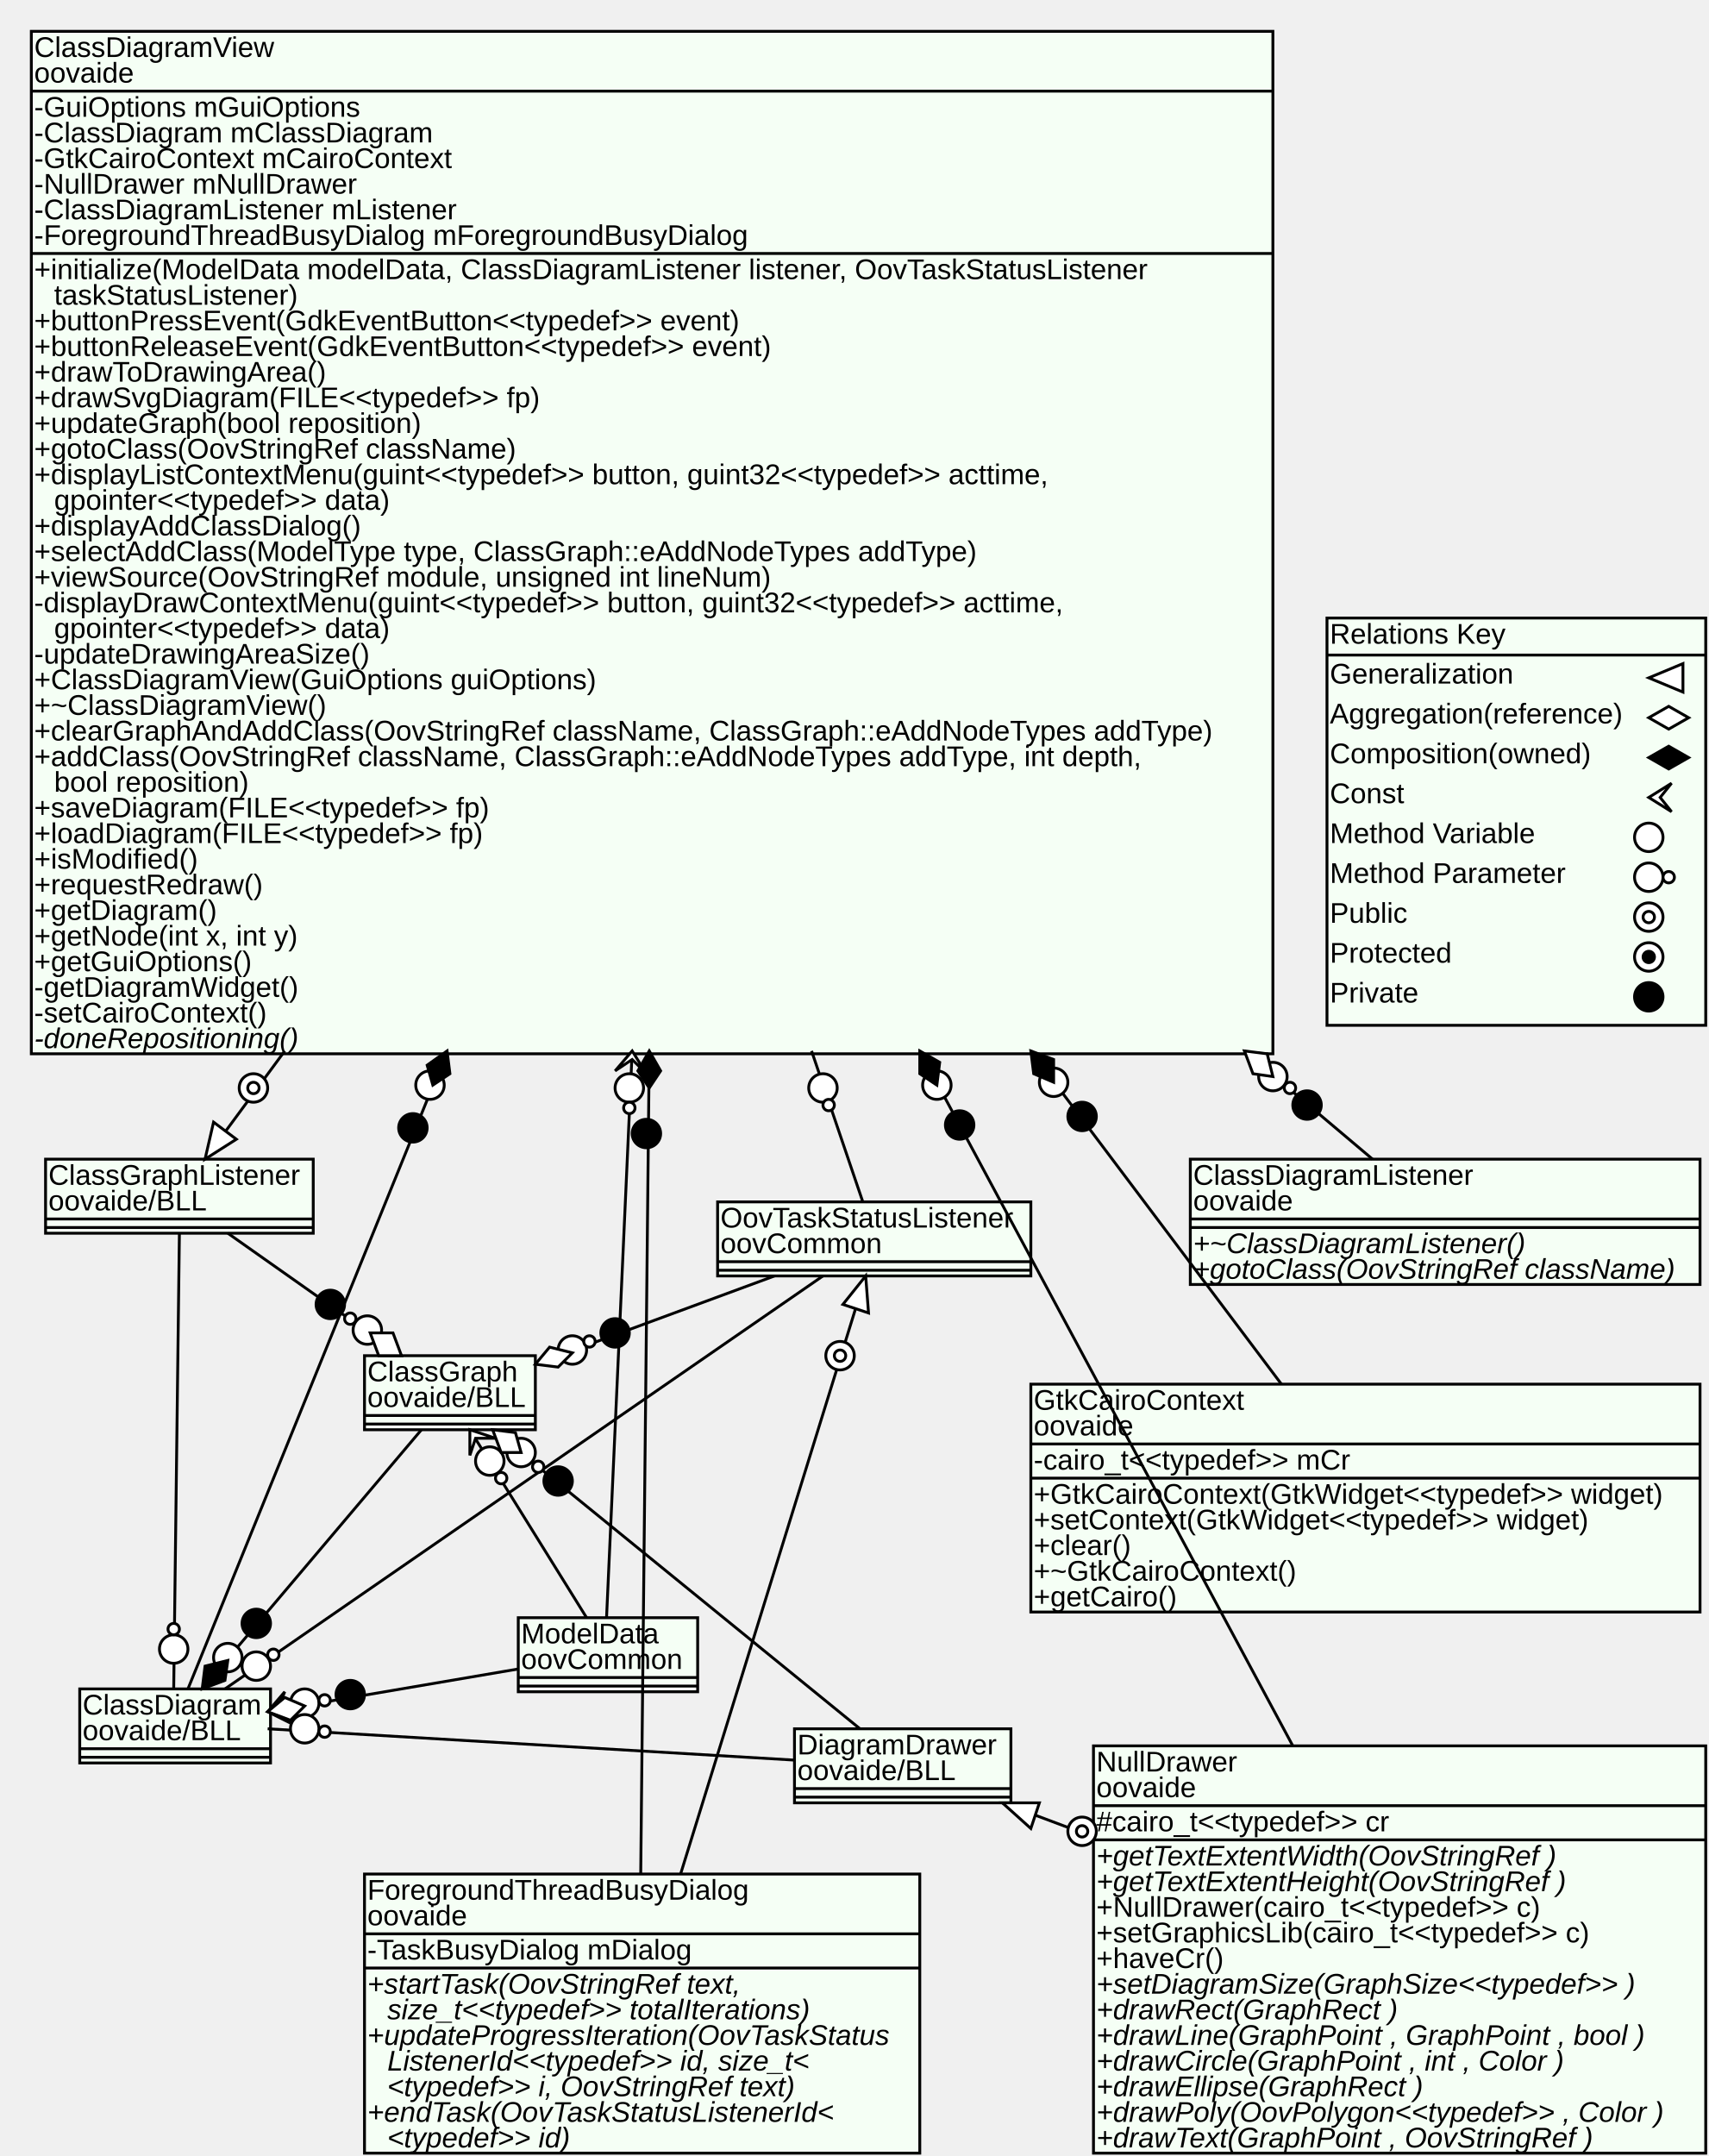
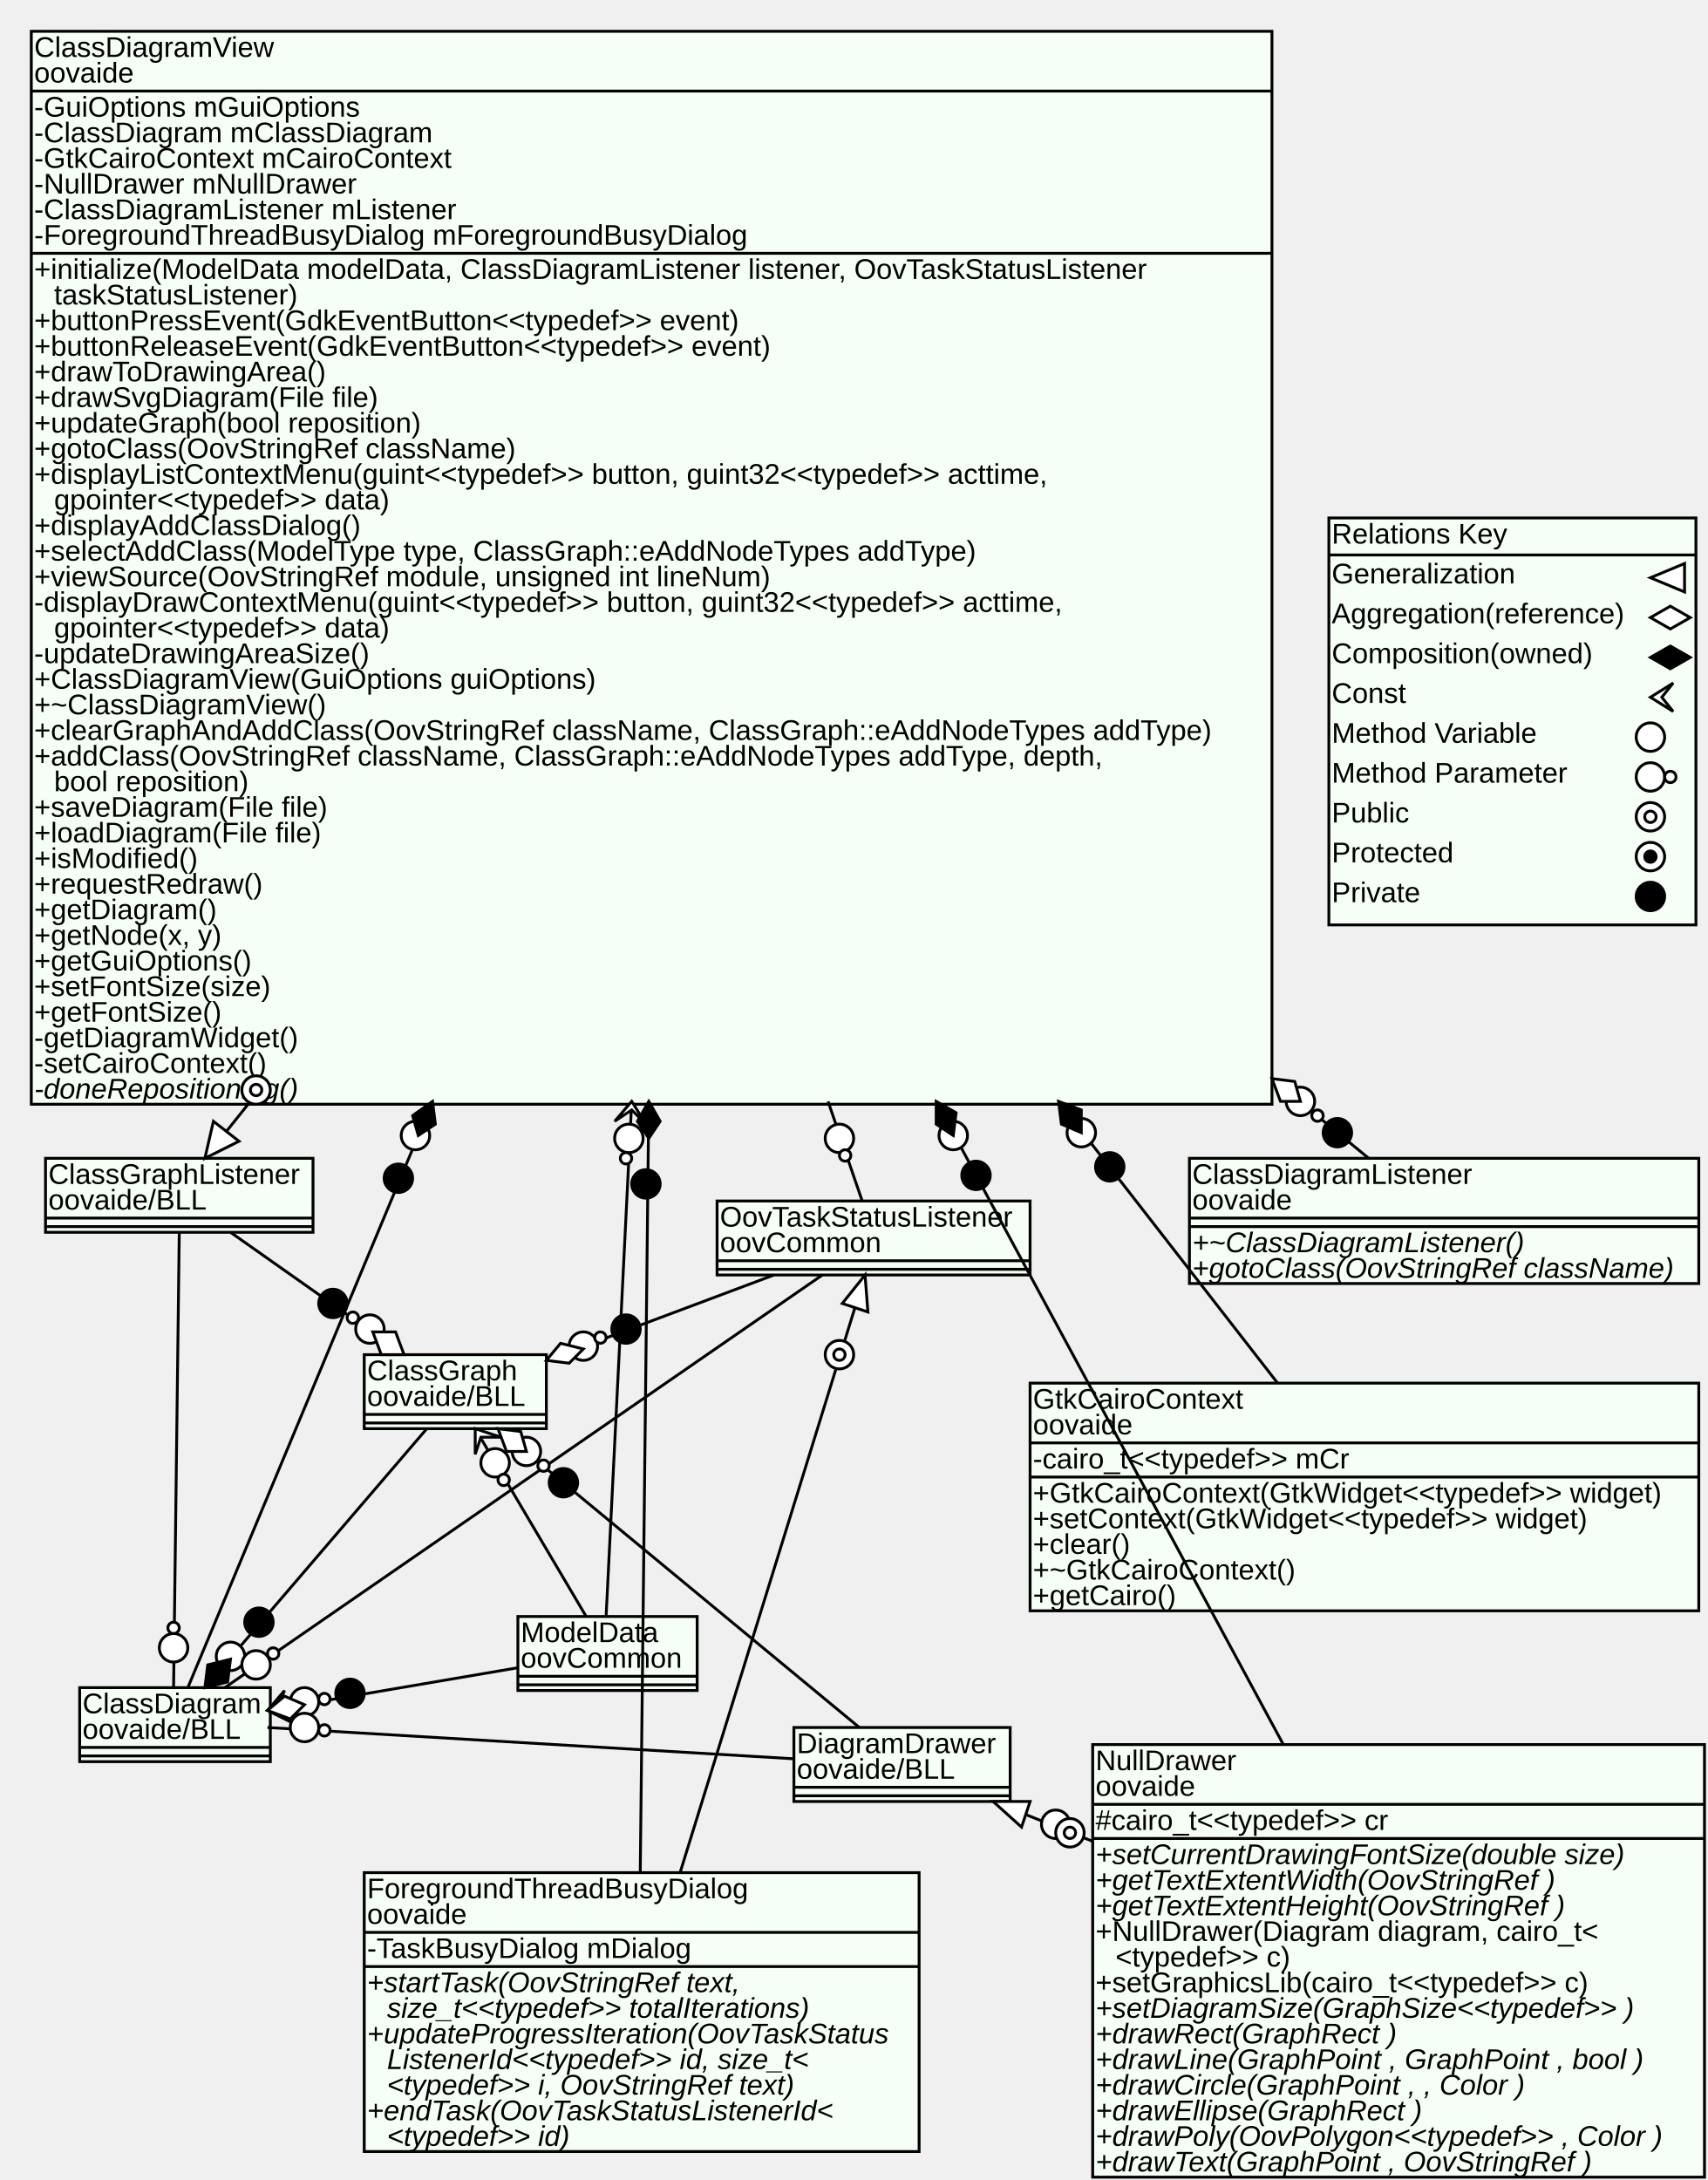
- <svg xmlns="http://www.w3.org/2000/svg" version="1.1" font-family="Arial, Helvetica, sans-serif" font-size="10" width="600" height="757">
-   <g fill="#f5fff5" stroke="#000000" style="stroke-width:1">
-     <rect x="466" y="217" width="133" height="143" />
-     <line x1="466" y1="230" x2="599" y2="230" />
-     <polygon points="579,238 591,243 591,233 579,238 " style="fill:#ffffff" />
-     <polygon points="579,252 586,256 593,252 586,248 579,252 " style="fill:#ffffff" />
-     <polygon points="579,266 586,270 593,266 586,262 579,266 " style="fill:#000000" />
-     <polygon points="579,280 587,285 583,280 587,275 579,280 " style="fill:#ffffff" />
-     <circle cx="579" cy="294" r="5" style="fill:#ffffff" />
-     <circle cx="579" cy="308" r="5" style="fill:#ffffff" />
-     <circle cx="586" cy="308" r="2" style="fill:#ffffff" />
-     <circle cx="579" cy="322" r="5" style="fill:#ffffff" />
-     <circle cx="579" cy="322" r="2" style="fill:#ffffff" />
-     <circle cx="579" cy="336" r="5" style="fill:#ffffff" />
-     <circle cx="579" cy="336" r="2" style="fill:#000000" />
-     <circle cx="579" cy="350" r="5" style="fill:#000000" />
-     <circle cx="579" cy="350" r="2" style="fill:#000000" />
-   </g>
-   <g stroke="none">
-     <text x="467" y="226">Relations Key</text>
-     <text x="467" y="240">Generalization</text>
-     <text x="467" y="254">Aggregation(reference)</text>
-     <text x="467" y="268">Composition(owned)</text>
-     <text x="467" y="282">Const</text>
-     <text x="467" y="296">Method Variable</text>
-     <text x="467" y="310">Method Parameter</text>
-     <text x="467" y="324">Public</text>
-     <text x="467" y="338">Protected</text>
-     <text x="467" y="352">Private</text>
-   </g>
-   <g fill="#f5fff5" stroke="#000000" style="stroke-width:1">
-     <rect x="11" y="11" width="436" height="359" />
+ <svg xmlns="http://www.w3.org/2000/svg" version="1.1" font-family="Arial, Helvetica, sans-serif" font-size="10.00" width="600" height="766" viewbox="0 0 600 766">
+   <g fill="#f5fff5" stroke="#000000" style="stroke-width:1">
+     <rect x="467" y="182" width="129" height="143" />
+     <line x1="467" y1="195" x2="596" y2="195" />
+     <polygon points="580,203 592,208 592,198 580,203 " style="fill:#ffffff" />
+     <polygon points="580,217 587,221 594,217 587,213 580,217 " style="fill:#ffffff" />
+     <polygon points="580,231 587,235 594,231 587,227 580,231 " style="fill:#000000" />
+     <polygon points="580,245 588,250 584,245 588,240 580,245 " style="fill:#ffffff" />
+     <circle cx="580" cy="259" r="5" style="fill:#ffffff" />
+     <circle cx="580" cy="273" r="5" style="fill:#ffffff" />
+     <circle cx="587" cy="273" r="2" style="fill:#ffffff" />
+     <circle cx="580" cy="287" r="5" style="fill:#ffffff" />
+     <circle cx="580" cy="287" r="2" style="fill:#ffffff" />
+     <circle cx="580" cy="301" r="5" style="fill:#ffffff" />
+     <circle cx="580" cy="301" r="2" style="fill:#000000" />
+     <circle cx="580" cy="315" r="5" style="fill:#000000" />
+     <circle cx="580" cy="315" r="2" style="fill:#000000" />
+   </g>
+   <g stroke="none">
+     <text x="468" y="191">Relations Key</text>
+     <text x="468" y="205">Generalization</text>
+     <text x="468" y="219">Aggregation(reference)</text>
+     <text x="468" y="233">Composition(owned)</text>
+     <text x="468" y="247">Const</text>
+     <text x="468" y="261">Method Variable</text>
+     <text x="468" y="275">Method Parameter</text>
+     <text x="468" y="289">Public</text>
+     <text x="468" y="303">Protected</text>
+     <text x="468" y="317">Private</text>
+   </g>
+   <g fill="#f5fff5" stroke="#000000" style="stroke-width:1">
+     <rect x="11" y="11" width="436" height="377" />
    <line x1="11" y1="32" x2="447" y2="32" />
    <line x1="11" y1="89" x2="447" y2="89" />
  </g>
  <g stroke="none">
    <text x="12" y="20">ClassDiagramView</text>
    <text x="12" y="29">oovaide</text>
    <text x="12" y="41">-GuiOptions mGuiOptions</text>
    <text x="12" y="50">-ClassDiagram mClassDiagram</text>
    <text x="12" y="59">-GtkCairoContext mCairoContext</text>
    <text x="12" y="68">-NullDrawer mNullDrawer</text>
    <text x="12" y="77">-ClassDiagramListener mListener</text>
    <text x="12" y="86">-ForegroundThreadBusyDialog mForegroundBusyDialog</text>
    <text x="12" y="98">+initialize(ModelData modelData, ClassDiagramListener listener, OovTaskStatusListener</text>
    <text x="19" y="107"> taskStatusListener)</text>
    <text x="12" y="116">+buttonPressEvent(GdkEventButton&lt;&lt;typedef&gt;&gt; event)</text>
    <text x="12" y="125">+buttonReleaseEvent(GdkEventButton&lt;&lt;typedef&gt;&gt; event)</text>
    <text x="12" y="134">+drawToDrawingArea()</text>
-     <text x="12" y="143">+drawSvgDiagram(FILE&lt;&lt;typedef&gt;&gt; fp)</text>
+     <text x="12" y="143">+drawSvgDiagram(File file)</text>
    <text x="12" y="152">+updateGraph(bool reposition)</text>
    <text x="12" y="161">+gotoClass(OovStringRef className)</text>
    <text x="12" y="170">+displayListContextMenu(guint&lt;&lt;typedef&gt;&gt; button, guint32&lt;&lt;typedef&gt;&gt; acttime,</text>
    <text x="19" y="179"> gpointer&lt;&lt;typedef&gt;&gt; data)</text>
    <text x="12" y="188">+displayAddClassDialog()</text>
    <text x="12" y="197">+selectAddClass(ModelType type, ClassGraph::eAddNodeTypes addType)</text>
    <text x="12" y="206">+viewSource(OovStringRef module, unsigned int lineNum)</text>
    <text x="12" y="215">-displayDrawContextMenu(guint&lt;&lt;typedef&gt;&gt; button, guint32&lt;&lt;typedef&gt;&gt; acttime,</text>
    <text x="19" y="224"> gpointer&lt;&lt;typedef&gt;&gt; data)</text>
    <text x="12" y="233">-updateDrawingAreaSize()</text>
    <text x="12" y="242">+ClassDiagramView(GuiOptions guiOptions)</text>
    <text x="12" y="251">+~ClassDiagramView()</text>
    <text x="12" y="260">+clearGraphAndAddClass(OovStringRef className, ClassGraph::eAddNodeTypes addType)</text>
-     <text x="12" y="269">+addClass(OovStringRef className, ClassGraph::eAddNodeTypes addType, int depth,</text>
-     <text x="19" y="278"> bool reposition)</text>
-     <text x="12" y="287">+saveDiagram(FILE&lt;&lt;typedef&gt;&gt; fp)</text>
-     <text x="12" y="296">+loadDiagram(FILE&lt;&lt;typedef&gt;&gt; fp)</text>
+     <text x="12" y="269">+addClass(OovStringRef className, ClassGraph::eAddNodeTypes addType, depth, </text>
+     <text x="19" y="278">bool reposition)</text>
+     <text x="12" y="287">+saveDiagram(File file)</text>
+     <text x="12" y="296">+loadDiagram(File file)</text>
    <text x="12" y="305">+isModified()</text>
    <text x="12" y="314">+requestRedraw()</text>
    <text x="12" y="323">+getDiagram()</text>
-     <text x="12" y="332">+getNode(int x, int y)</text>
+     <text x="12" y="332">+getNode(x, y)</text>
    <text x="12" y="341">+getGuiOptions()</text>
-     <text x="12" y="350">-getDiagramWidget()</text>
-     <text x="12" y="359">-setCairoContext()</text>
-   </g>
-   <g stroke="none" font-style="italic">
-     <text x="12" y="368">-doneRepositioning()</text>
+     <text x="12" y="350">+setFontSize(size)</text>
+     <text x="12" y="359">+getFontSize()</text>
+     <text x="12" y="368">-getDiagramWidget()</text>
+     <text x="12" y="377">-setCairoContext()</text>
+   </g>
+   <g stroke="none" font-style="italic">
+     <text x="12" y="386">-doneRepositioning()</text>
  </g>
  <g fill="#f5fff5" stroke="#000000" style="stroke-width:1">
    <rect x="28" y="593" width="67" height="26" />
    <line x1="28" y1="614" x2="95" y2="614" />
    <line x1="28" y1="617" x2="95" y2="617" />
  </g>
  <g stroke="none">
    <text x="29" y="602">ClassDiagram</text>
    <text x="29" y="611">oovaide/BLL</text>
  </g>
  <g stroke="none" font-style="italic">
</g>
  <g fill="#f5fff5" stroke="#000000" style="stroke-width:1">
    <rect x="362" y="486" width="235" height="80" />
    <line x1="362" y1="507" x2="597" y2="507" />
    <line x1="362" y1="519" x2="597" y2="519" />
  </g>
  <g stroke="none">
    <text x="363" y="495">GtkCairoContext</text>
    <text x="363" y="504">oovaide</text>
    <text x="363" y="516">-cairo_t&lt;&lt;typedef&gt;&gt; mCr</text>
    <text x="363" y="528">+GtkCairoContext(GtkWidget&lt;&lt;typedef&gt;&gt; widget)</text>
    <text x="363" y="537">+setContext(GtkWidget&lt;&lt;typedef&gt;&gt; widget)</text>
    <text x="363" y="546">+clear()</text>
    <text x="363" y="555">+~GtkCairoContext()</text>
    <text x="363" y="564">+getCairo()</text>
  </g>
  <g stroke="none" font-style="italic">
</g>
  <g fill="#f5fff5" stroke="#000000" style="stroke-width:1">
-     <rect x="384" y="613" width="215" height="143" />
+     <rect x="384" y="613" width="215" height="152" />
    <line x1="384" y1="634" x2="599" y2="634" />
    <line x1="384" y1="646" x2="599" y2="646" />
  </g>
  <g stroke="none">
    <text x="385" y="622">NullDrawer</text>
    <text x="385" y="631">oovaide</text>
    <text x="385" y="643">#cairo_t&lt;&lt;typedef&gt;&gt; cr</text>
-     <text x="385" y="673">+NullDrawer(cairo_t&lt;&lt;typedef&gt;&gt; c)</text>
-     <text x="385" y="682">+setGraphicsLib(cairo_t&lt;&lt;typedef&gt;&gt; c)</text>
-     <text x="385" y="691">+haveCr()</text>
-   </g>
-   <g stroke="none" font-style="italic">
-     <text x="385" y="655">+getTextExtentWidth(OovStringRef )</text>
-     <text x="385" y="664">+getTextExtentHeight(OovStringRef )</text>
-     <text x="385" y="700">+setDiagramSize(GraphSize&lt;&lt;typedef&gt;&gt; )</text>
-     <text x="385" y="709">+drawRect(GraphRect )</text>
-     <text x="385" y="718">+drawLine(GraphPoint , GraphPoint , bool )</text>
-     <text x="385" y="727">+drawCircle(GraphPoint , int , Color )</text>
-     <text x="385" y="736">+drawEllipse(GraphRect )</text>
-     <text x="385" y="745">+drawPoly(OovPolygon&lt;&lt;typedef&gt;&gt; , Color )</text>
-     <text x="385" y="754">+drawText(GraphPoint , OovStringRef )</text>
+     <text x="385" y="682">+NullDrawer(Diagram diagram, cairo_t&lt;</text>
+     <text x="392" y="691">&lt;typedef&gt;&gt; c)</text>
+     <text x="385" y="700">+setGraphicsLib(cairo_t&lt;&lt;typedef&gt;&gt; c)</text>
+   </g>
+   <g stroke="none" font-style="italic">
+     <text x="385" y="655">+setCurrentDrawingFontSize(double size)</text>
+     <text x="385" y="664">+getTextExtentWidth(OovStringRef )</text>
+     <text x="385" y="673">+getTextExtentHeight(OovStringRef )</text>
+     <text x="385" y="709">+setDiagramSize(GraphSize&lt;&lt;typedef&gt;&gt; )</text>
+     <text x="385" y="718">+drawRect(GraphRect )</text>
+     <text x="385" y="727">+drawLine(GraphPoint , GraphPoint , bool )</text>
+     <text x="385" y="736">+drawCircle(GraphPoint , , Color )</text>
+     <text x="385" y="745">+drawEllipse(GraphRect )</text>
+     <text x="385" y="754">+drawPoly(OovPolygon&lt;&lt;typedef&gt;&gt; , Color )</text>
+     <text x="385" y="763">+drawText(GraphPoint , OovStringRef )</text>
  </g>
  <g fill="#f5fff5" stroke="#000000" style="stroke-width:1">
    <rect x="418" y="407" width="179" height="44" />
    <line x1="418" y1="428" x2="597" y2="428" />
    <line x1="418" y1="431" x2="597" y2="431" />
  </g>
  <g stroke="none">
    <text x="419" y="416">ClassDiagramListener</text>
    <text x="419" y="425">oovaide</text>
  </g>
  <g stroke="none" font-style="italic">
    <text x="419" y="440">+~ClassDiagramListener()</text>
    <text x="419" y="449">+gotoClass(OovStringRef className)</text>
  </g>
  <g fill="#f5fff5" stroke="#000000" style="stroke-width:1">
    <rect x="128" y="658" width="195" height="98" />
    <line x1="128" y1="679" x2="323" y2="679" />
    <line x1="128" y1="691" x2="323" y2="691" />
  </g>
  <g stroke="none">
    <text x="129" y="667">ForegroundThreadBusyDialog</text>
    <text x="129" y="676">oovaide</text>
    <text x="129" y="688">-TaskBusyDialog mDialog</text>
  </g>
  <g stroke="none" font-style="italic">
    <text x="129" y="700">+startTask(OovStringRef text,</text>
    <text x="136" y="709"> size_t&lt;&lt;typedef&gt;&gt; totalIterations)</text>
    <text x="129" y="718">+updateProgressIteration(OovTaskStatus</text>
    <text x="136" y="727">ListenerId&lt;&lt;typedef&gt;&gt; id, size_t&lt;</text>
    <text x="136" y="736">&lt;typedef&gt;&gt; i, OovStringRef text)</text>
    <text x="129" y="745">+endTask(OovTaskStatusListenerId&lt;</text>
    <text x="136" y="754">&lt;typedef&gt;&gt; id)</text>
  </g>
  <g fill="#f5fff5" stroke="#000000" style="stroke-width:1">
    <rect x="16" y="407" width="94" height="26" />
    <line x1="16" y1="428" x2="110" y2="428" />
    <line x1="16" y1="431" x2="110" y2="431" />
  </g>
  <g stroke="none">
    <text x="17" y="416">ClassGraphListener</text>
    <text x="17" y="425">oovaide/BLL</text>
  </g>
  <g stroke="none" font-style="italic">
</g>
  <g fill="#f5fff5" stroke="#000000" style="stroke-width:1">
    <rect x="182" y="568" width="63" height="26" />
    <line x1="182" y1="589" x2="245" y2="589" />
    <line x1="182" y1="592" x2="245" y2="592" />
  </g>
  <g stroke="none">
    <text x="183" y="577">ModelData</text>
    <text x="183" y="586">oovCommon</text>
  </g>
  <g stroke="none" font-style="italic">
</g>
  <g fill="#f5fff5" stroke="#000000" style="stroke-width:1">
-     <rect x="128" y="476" width="60" height="26" />
-     <line x1="128" y1="497" x2="188" y2="497" />
-     <line x1="128" y1="500" x2="188" y2="500" />
+     <rect x="128" y="476" width="64" height="26" />
+     <line x1="128" y1="497" x2="192" y2="497" />
+     <line x1="128" y1="500" x2="192" y2="500" />
  </g>
  <g stroke="none">
    <text x="129" y="485">ClassGraph</text>
    <text x="129" y="494">oovaide/BLL</text>
  </g>
  <g stroke="none" font-style="italic">
</g>
  <g fill="#f5fff5" stroke="#000000" style="stroke-width:1">
    <rect x="252" y="422" width="110" height="26" />
    <line x1="252" y1="443" x2="362" y2="443" />
    <line x1="252" y1="446" x2="362" y2="446" />
  </g>
  <g stroke="none">
    <text x="253" y="431">OovTaskStatusListener</text>
    <text x="253" y="440">oovCommon</text>
  </g>
  <g stroke="none" font-style="italic">
</g>
  <g fill="#f5fff5" stroke="#000000" style="stroke-width:1">
    <rect x="279" y="607" width="76" height="26" />
    <line x1="279" y1="628" x2="355" y2="628" />
    <line x1="279" y1="631" x2="355" y2="631" />
  </g>
  <g stroke="none">
    <text x="280" y="616">DiagramDrawer</text>
    <text x="280" y="625">oovaide/BLL</text>
  </g>
  <g stroke="none" font-style="italic">
</g>
  <g fill="#f5f5ff" stroke="#000000" style="stroke-width:1">
-     <line x1="157" y1="369" x2="66" y2="593" />
-     <circle cx="151" cy="381" r="5" style="fill:#ffffff" />
-     <circle cx="145" cy="396" r="5" style="fill:#000000" />
-     <circle cx="145" cy="396" r="2" style="fill:#000000" />
-     <polygon points="157,369 150,374 152,381 158,377 157,369 " style="fill:#000000" />
-     <line x1="362" y1="369" x2="450" y2="486" />
-     <circle cx="370" cy="380" r="5" style="fill:#ffffff" />
-     <circle cx="380" cy="392" r="5" style="fill:#000000" />
-     <circle cx="380" cy="392" r="2" style="fill:#000000" />
-     <polygon points="362,369 363,377 370,380 370,372 362,369 " style="fill:#000000" />
-     <line x1="323" y1="369" x2="454" y2="613" />
-     <circle cx="329" cy="381" r="5" style="fill:#ffffff" />
-     <circle cx="337" cy="395" r="5" style="fill:#000000" />
-     <circle cx="337" cy="395" r="2" style="fill:#000000" />
-     <polygon points="323,369 323,377 329,381 330,373 323,369 " style="fill:#000000" />
-     <line x1="437" y1="369" x2="482" y2="407" />
-     <circle cx="447" cy="378" r="5" style="fill:#ffffff" />
-     <circle cx="453" cy="382" r="2" style="fill:#ffffff" />
-     <circle cx="459" cy="388" r="5" style="fill:#000000" />
-     <circle cx="459" cy="388" r="2" style="fill:#000000" />
-     <polygon points="437,369 440,377 447,378 445,370 437,369 " style="fill:#ffffff" />
-     <line x1="228" y1="369" x2="225" y2="658" />
-     <circle cx="227" cy="398" r="5" style="fill:#000000" />
-     <circle cx="227" cy="398" r="2" style="fill:#000000" />
-     <polygon points="228,369 224,376 228,382 232,376 228,369 " style="fill:#000000" />
-     <line x1="100" y1="369" x2="72" y2="407" />
-     <circle cx="89" cy="382" r="5" style="fill:#ffffff" />
-     <circle cx="89" cy="382" r="2" style="fill:#ffffff" />
-     <polygon points="72,407 83,400 75,394 72,407 " style="fill:#ffffff" />
-     <line x1="222" y1="369" x2="213" y2="568" />
-     <polygon points="222,369 216,376 222,372 227,377 222,369 " style="fill:#ffffff" />
-     <circle cx="221" cy="382" r="5" style="fill:#ffffff" />
-     <circle cx="221" cy="389" r="2" style="fill:#ffffff" />
-     <line x1="285" y1="369" x2="303" y2="422" />
-     <circle cx="289" cy="382" r="5" style="fill:#ffffff" />
-     <circle cx="291" cy="388" r="2" style="fill:#ffffff" />
+     <line x1="152" y1="387" x2="66" y2="593" />
+     <circle cx="146" cy="399" r="5" style="fill:#ffffff" />
+     <circle cx="140" cy="414" r="5" style="fill:#000000" />
+     <circle cx="140" cy="414" r="2" style="fill:#000000" />
+     <polygon points="152,387 145,392 147,399 153,395 152,387 " style="fill:#000000" />
+     <line x1="372" y1="387" x2="449" y2="486" />
+     <circle cx="380" cy="398" r="5" style="fill:#ffffff" />
+     <circle cx="390" cy="410" r="5" style="fill:#000000" />
+     <circle cx="390" cy="410" r="2" style="fill:#000000" />
+     <polygon points="372,387 373,395 380,398 380,390 372,387 " style="fill:#000000" />
+     <line x1="329" y1="387" x2="451" y2="613" />
+     <circle cx="335" cy="399" r="5" style="fill:#ffffff" />
+     <circle cx="343" cy="413" r="5" style="fill:#000000" />
+     <circle cx="343" cy="413" r="2" style="fill:#000000" />
+     <polygon points="329,387 329,395 335,399 336,391 329,387 " style="fill:#000000" />
+     <line x1="447" y1="379" x2="481" y2="407" />
+     <circle cx="457" cy="387" r="5" style="fill:#ffffff" />
+     <circle cx="463" cy="392" r="2" style="fill:#ffffff" />
+     <circle cx="470" cy="398" r="5" style="fill:#000000" />
+     <circle cx="470" cy="398" r="2" style="fill:#000000" />
+     <polygon points="447,379 450,387 457,387 455,380 447,379 " style="fill:#ffffff" />
+     <line x1="228" y1="387" x2="225" y2="658" />
+     <circle cx="227" cy="416" r="5" style="fill:#000000" />
+     <circle cx="227" cy="416" r="2" style="fill:#000000" />
+     <polygon points="228,387 224,394 228,400 232,394 228,387 " style="fill:#000000" />
+     <line x1="88" y1="387" x2="72" y2="407" />
+     <circle cx="90" cy="383" r="5" style="fill:#ffffff" />
+     <circle cx="90" cy="383" r="2" style="fill:#ffffff" />
+     <polygon points="72,407 84,401 75,394 72,407 " style="fill:#ffffff" />
+     <line x1="222" y1="387" x2="213" y2="568" />
+     <polygon points="222,387 216,394 222,390 227,395 222,387 " style="fill:#ffffff" />
+     <circle cx="221" cy="400" r="5" style="fill:#ffffff" />
+     <circle cx="220" cy="407" r="2" style="fill:#ffffff" />
+     <line x1="291" y1="387" x2="303" y2="422" />
+     <circle cx="295" cy="400" r="5" style="fill:#ffffff" />
+     <circle cx="297" cy="406" r="2" style="fill:#ffffff" />
    <line x1="61" y1="593" x2="63" y2="433" />
    <circle cx="61" cy="579" r="5" style="fill:#ffffff" />
    <circle cx="61" cy="572" r="2" style="fill:#ffffff" />
    <line x1="94" y1="601" x2="182" y2="586" />
    <polygon points="94,601 102,605 97,601 100,594 94,601 " style="fill:#ffffff" />
    <circle cx="107" cy="598" r="5" style="fill:#ffffff" />
    <circle cx="114" cy="597" r="2" style="fill:#ffffff" />
    <circle cx="123" cy="595" r="5" style="fill:#000000" />
    <circle cx="123" cy="595" r="2" style="fill:#000000" />
    <polygon points="94,601 102,604 107,599 100,596 94,601 " style="fill:#ffffff" />
-     <line x1="71" y1="593" x2="148" y2="502" />
-     <circle cx="80" cy="582" r="5" style="fill:#ffffff" />
-     <circle cx="90" cy="570" r="5" style="fill:#000000" />
-     <circle cx="90" cy="570" r="2" style="fill:#000000" />
-     <polygon points="71,593 79,590 80,583 72,585 71,593 " style="fill:#000000" />
+     <line x1="72" y1="593" x2="150" y2="502" />
+     <circle cx="81" cy="582" r="5" style="fill:#ffffff" />
+     <circle cx="91" cy="570" r="5" style="fill:#000000" />
+     <circle cx="91" cy="570" r="2" style="fill:#000000" />
+     <polygon points="72,593 80,591 81,583 73,585 72,593 " style="fill:#000000" />
    <line x1="79" y1="593" x2="289" y2="448" />
    <circle cx="90" cy="585" r="5" style="fill:#ffffff" />
    <circle cx="96" cy="581" r="2" style="fill:#ffffff" />
    <line x1="94" y1="607" x2="279" y2="618" />
    <circle cx="107" cy="607" r="5" style="fill:#ffffff" />
    <circle cx="114" cy="608" r="2" style="fill:#ffffff" />
-     <line x1="384" y1="645" x2="352" y2="633" />
-     <circle cx="380" cy="643" r="5" style="fill:#ffffff" />
-     <circle cx="380" cy="643" r="2" style="fill:#ffffff" />
-     <polygon points="352,633 362,642 365,633 352,633 " style="fill:#ffffff" />
+     <line x1="384" y1="647" x2="349" y2="633" />
+     <circle cx="371" cy="641" r="5" style="fill:#ffffff" />
+     <circle cx="376" cy="644" r="5" style="fill:#ffffff" />
+     <circle cx="376" cy="644" r="2" style="fill:#ffffff" />
+     <polygon points="349,633 359,642 362,633 349,633 " style="fill:#ffffff" />
    <line x1="239" y1="658" x2="304" y2="448" />
    <circle cx="295" cy="476" r="5" style="fill:#ffffff" />
    <circle cx="295" cy="476" r="2" style="fill:#ffffff" />
    <polygon points="304,448 296,458 305,461 304,448 " style="fill:#ffffff" />
-     <line x1="80" y1="433" x2="141" y2="476" />
-     <circle cx="129" cy="467" r="5" style="fill:#ffffff" />
-     <circle cx="123" cy="463" r="2" style="fill:#ffffff" />
-     <circle cx="116" cy="458" r="5" style="fill:#000000" />
-     <circle cx="116" cy="458" r="2" style="fill:#000000" />
-     <polygon points="141,476 138,468 130,468 133,476 141,476 " style="fill:#ffffff" />
-     <line x1="206" y1="568" x2="165" y2="502" />
-     <polygon points="165,502 165,511 167,505 174,505 165,502 " style="fill:#ffffff" />
-     <circle cx="172" cy="513" r="5" style="fill:#ffffff" />
-     <circle cx="176" cy="519" r="2" style="fill:#ffffff" />
-     <line x1="188" y1="479" x2="272" y2="448" />
-     <circle cx="201" cy="474" r="5" style="fill:#ffffff" />
-     <circle cx="207" cy="471" r="2" style="fill:#ffffff" />
-     <circle cx="216" cy="468" r="5" style="fill:#000000" />
-     <circle cx="216" cy="468" r="2" style="fill:#000000" />
-     <polygon points="188,479 196,480 201,475 193,473 188,479 " style="fill:#ffffff" />
-     <line x1="173" y1="502" x2="302" y2="607" />
-     <circle cx="183" cy="510" r="5" style="fill:#ffffff" />
-     <circle cx="189" cy="515" r="2" style="fill:#ffffff" />
-     <circle cx="196" cy="520" r="5" style="fill:#000000" />
-     <circle cx="196" cy="520" r="2" style="fill:#000000" />
-     <polygon points="173,502 176,510 183,510 181,503 173,502 " style="fill:#ffffff" />
+     <line x1="81" y1="433" x2="142" y2="476" />
+     <circle cx="130" cy="467" r="5" style="fill:#ffffff" />
+     <circle cx="124" cy="463" r="2" style="fill:#ffffff" />
+     <circle cx="117" cy="458" r="5" style="fill:#000000" />
+     <circle cx="117" cy="458" r="2" style="fill:#000000" />
+     <polygon points="142,476 139,468 131,468 134,476 142,476 " style="fill:#ffffff" />
+     <line x1="206" y1="568" x2="167" y2="502" />
+     <polygon points="167,502 167,511 169,505 176,505 167,502 " style="fill:#ffffff" />
+     <circle cx="174" cy="514" r="5" style="fill:#ffffff" />
+     <circle cx="177" cy="520" r="2" style="fill:#ffffff" />
+     <line x1="192" y1="478" x2="272" y2="448" />
+     <circle cx="205" cy="473" r="5" style="fill:#ffffff" />
+     <circle cx="211" cy="470" r="2" style="fill:#ffffff" />
+     <circle cx="220" cy="467" r="5" style="fill:#000000" />
+     <circle cx="220" cy="467" r="2" style="fill:#000000" />
+     <polygon points="192,478 200,479 205,474 197,472 192,478 " style="fill:#ffffff" />
+     <line x1="175" y1="502" x2="302" y2="607" />
+     <circle cx="185" cy="510" r="5" style="fill:#ffffff" />
+     <circle cx="191" cy="515" r="2" style="fill:#ffffff" />
+     <circle cx="198" cy="521" r="5" style="fill:#000000" />
+     <circle cx="198" cy="521" r="2" style="fill:#000000" />
+     <polygon points="175,502 178,510 185,510 183,503 175,502 " style="fill:#ffffff" />
  </g>
</svg>
